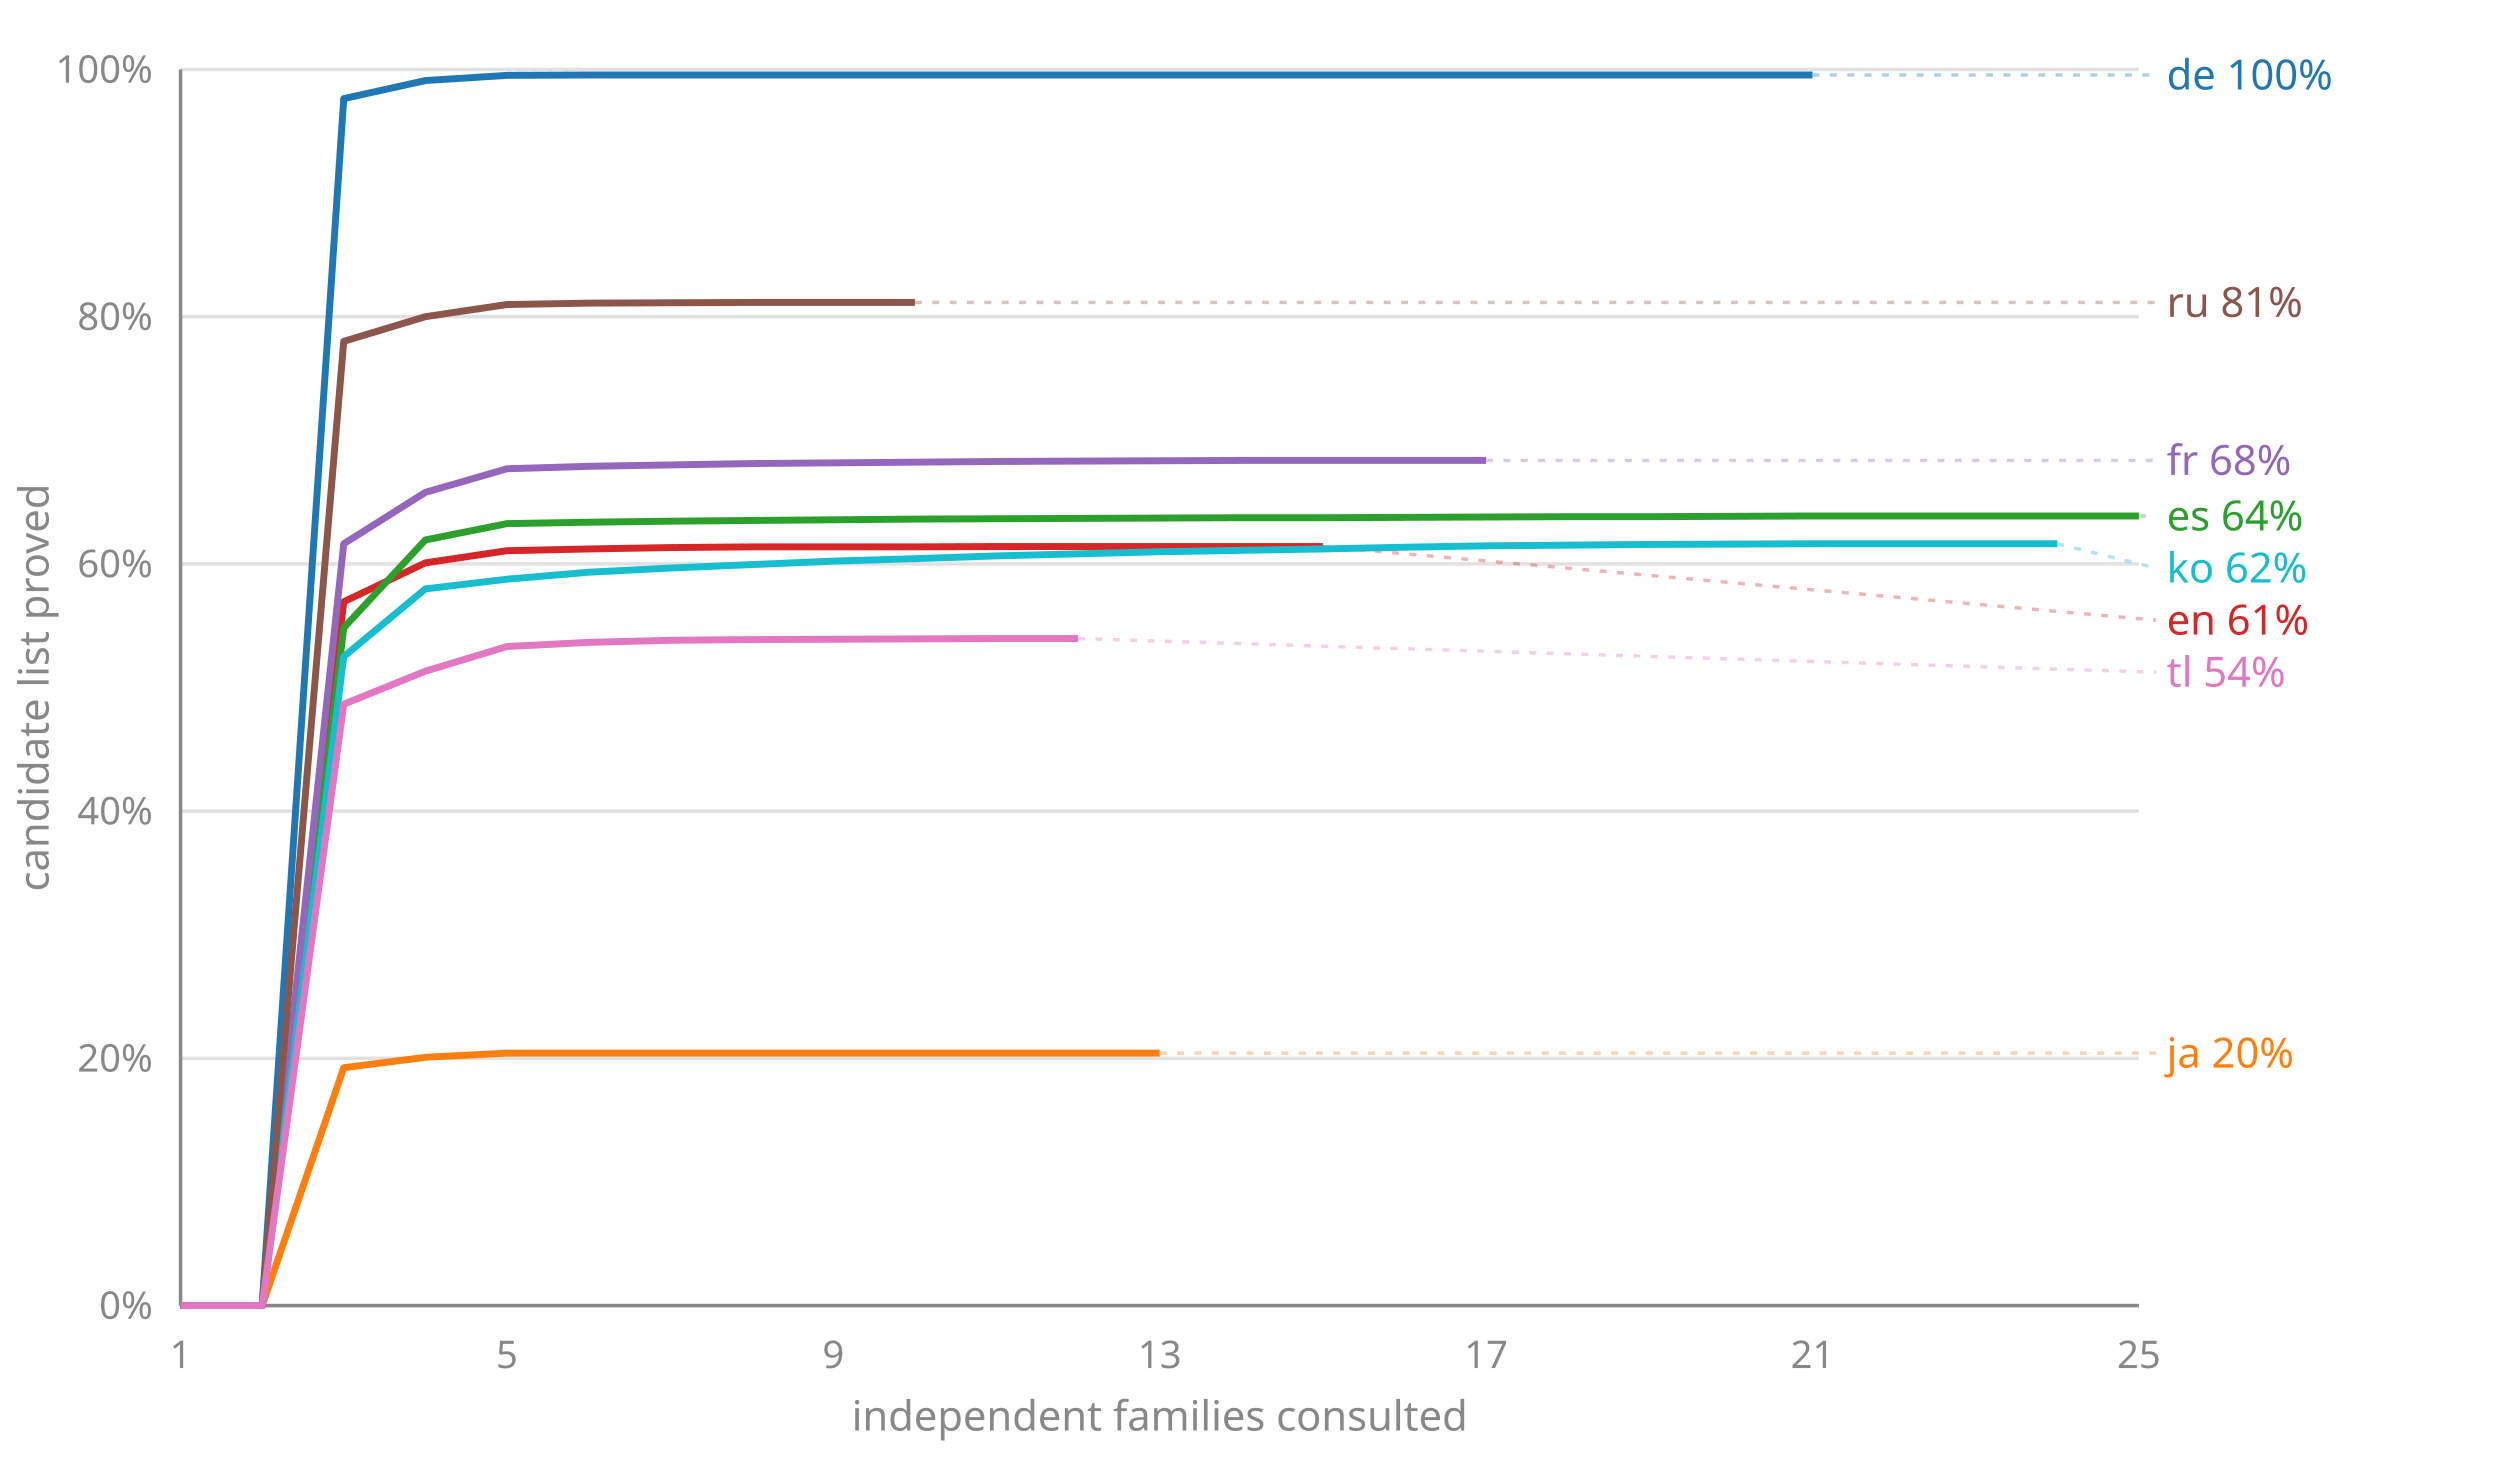
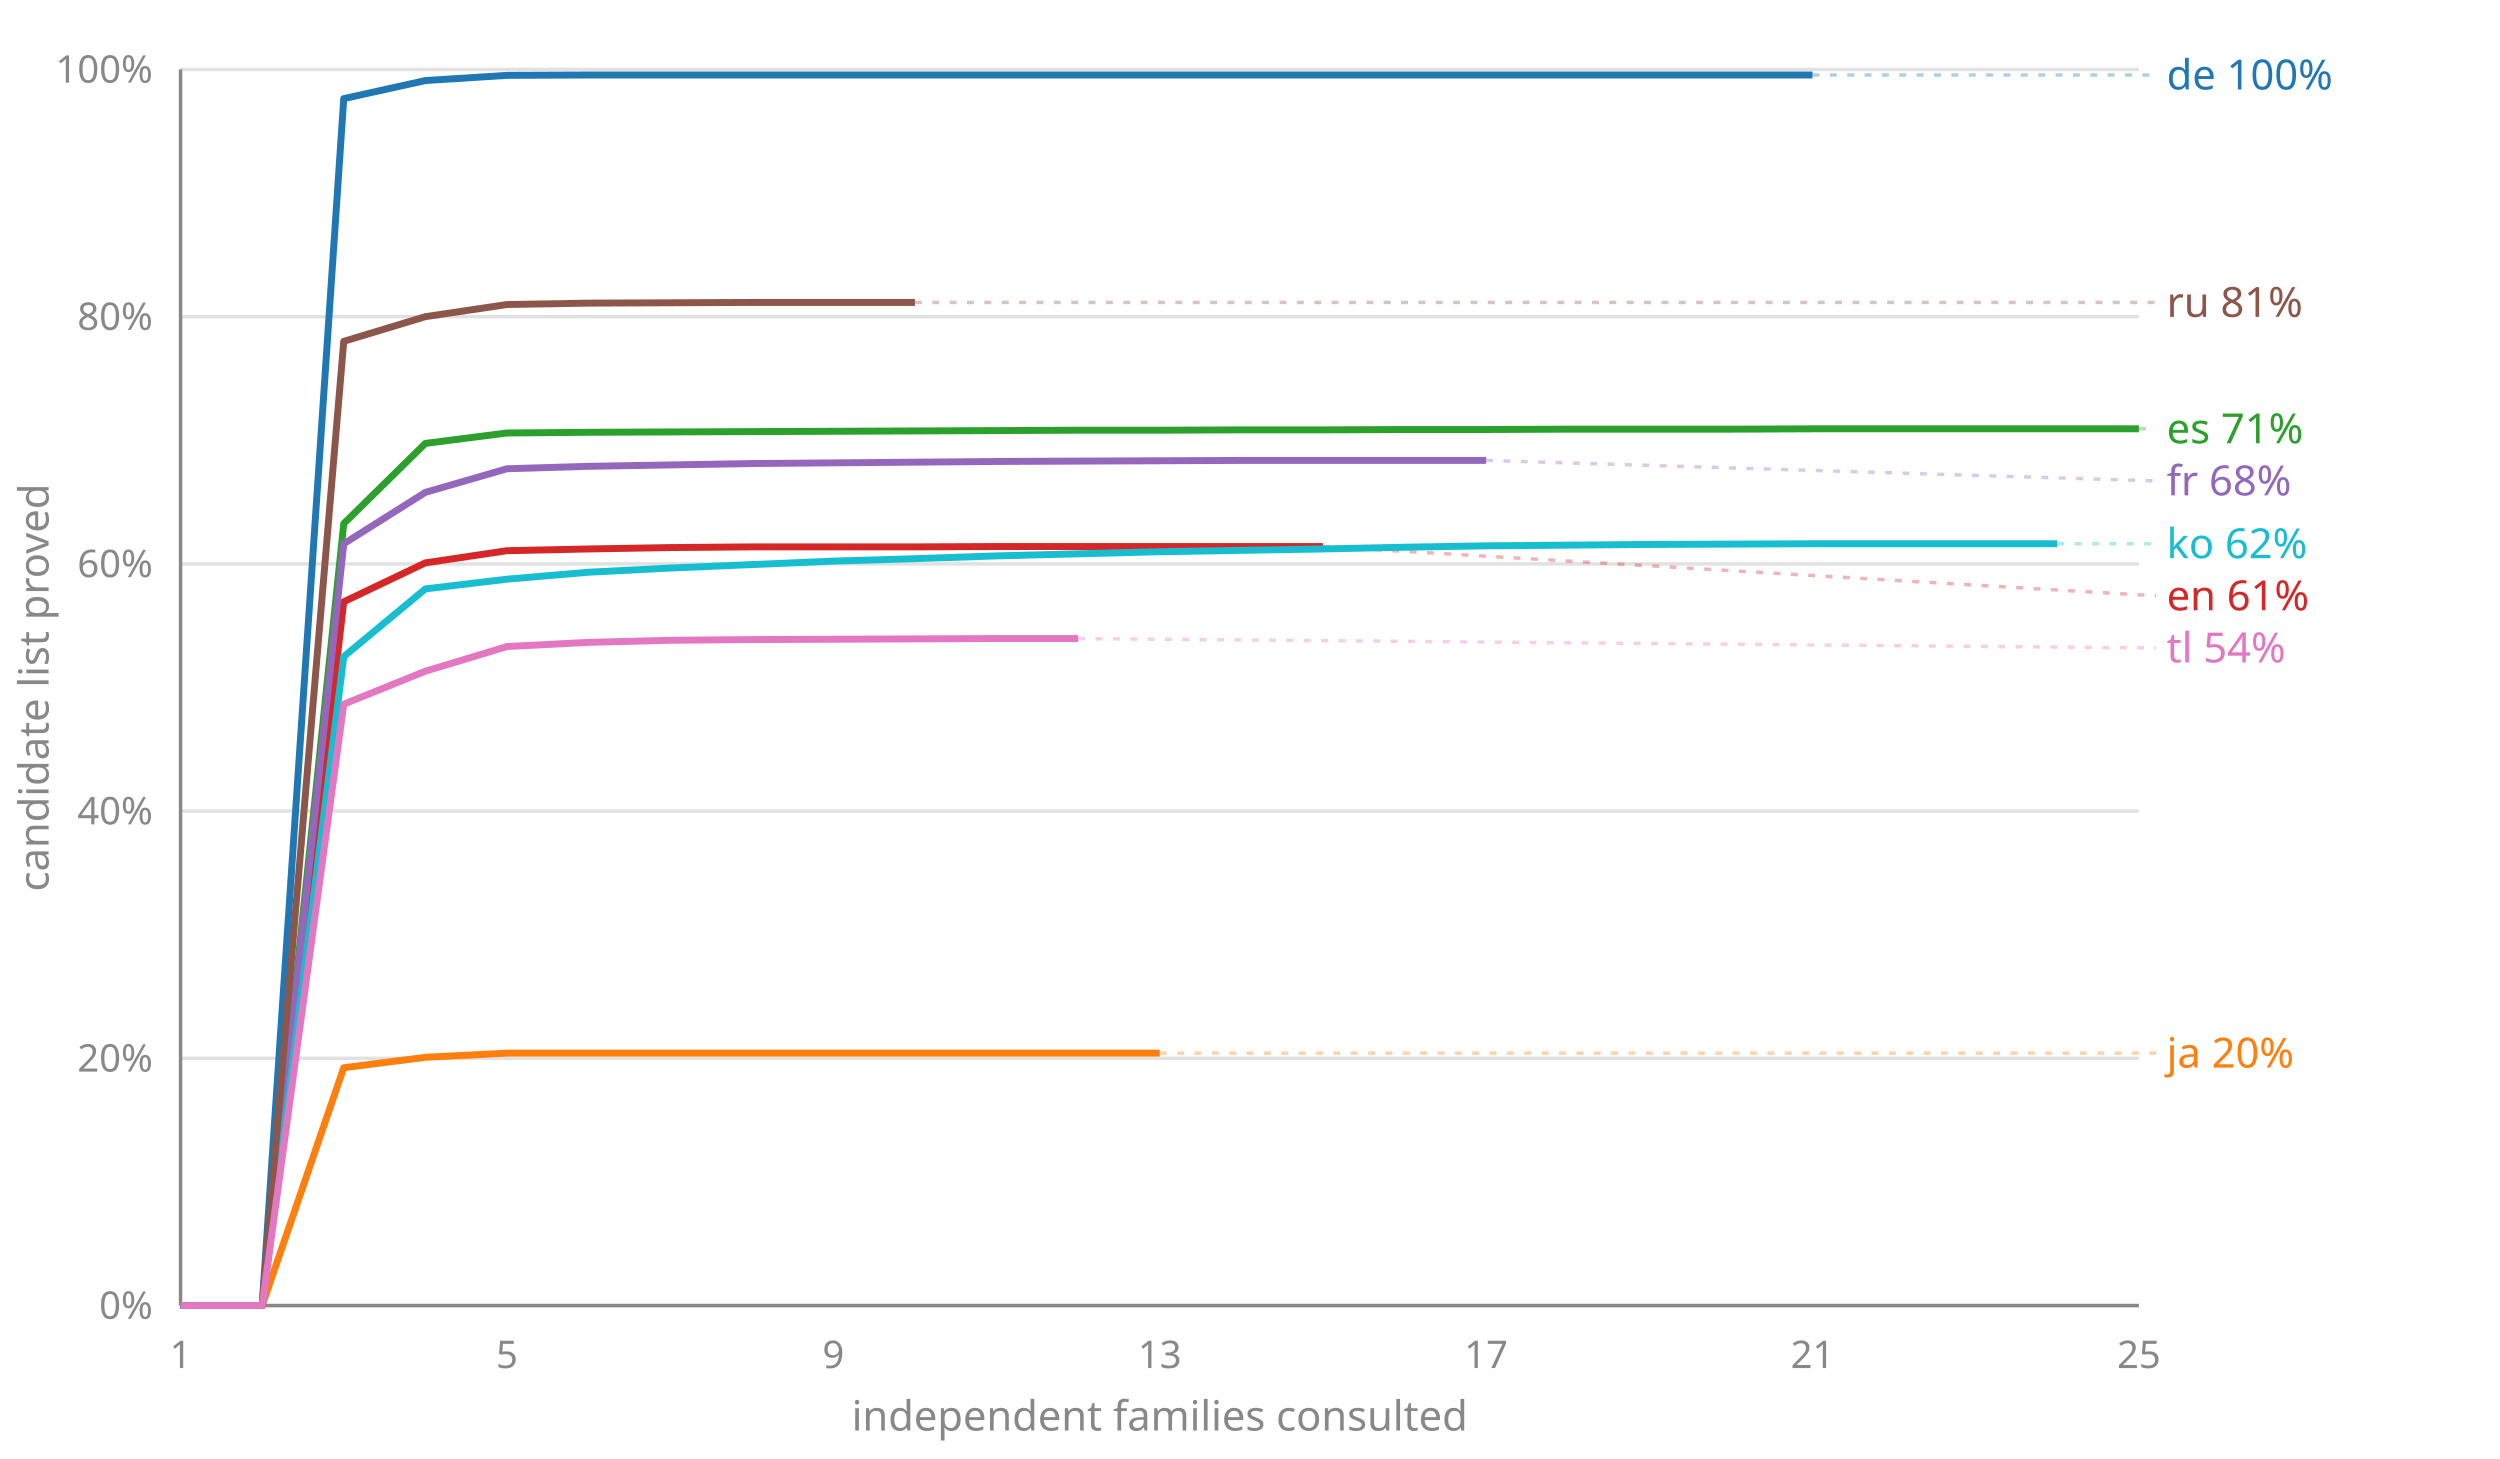
<svg xmlns="http://www.w3.org/2000/svg" width="720" height="420" viewBox="0 0 720 420" font-family="system-ui, sans-serif">
  <line x1="52" y1="376.0" x2="616" y2="376.0" stroke="#888" stroke-opacity="0.25" />
  <text x="44" y="376.0" fill="#888" font-size="11" text-anchor="end" dominant-baseline="middle">0%</text>
  <line x1="52" y1="304.8" x2="616" y2="304.8" stroke="#888" stroke-opacity="0.25" />
  <text x="44" y="304.8" fill="#888" font-size="11" text-anchor="end" dominant-baseline="middle">20%</text>
  <line x1="52" y1="233.6" x2="616" y2="233.6" stroke="#888" stroke-opacity="0.25" />
  <text x="44" y="233.6" fill="#888" font-size="11" text-anchor="end" dominant-baseline="middle">40%</text>
  <line x1="52" y1="162.4" x2="616" y2="162.4" stroke="#888" stroke-opacity="0.25" />
  <text x="44" y="162.4" fill="#888" font-size="11" text-anchor="end" dominant-baseline="middle">60%</text>
  <line x1="52" y1="91.2" x2="616" y2="91.2" stroke="#888" stroke-opacity="0.25" />
  <text x="44" y="91.2" fill="#888" font-size="11" text-anchor="end" dominant-baseline="middle">80%</text>
  <line x1="52" y1="20.0" x2="616" y2="20.0" stroke="#888" stroke-opacity="0.25" />
  <text x="44" y="20.0" fill="#888" font-size="11" text-anchor="end" dominant-baseline="middle">100%</text>
  <line x1="52" y1="20" x2="52" y2="376" stroke="#888" />
  <line x1="52" y1="376" x2="616" y2="376" stroke="#888" />
  <text x="52.0" y="394" fill="#888" font-size="11" text-anchor="middle">1</text>
  <text x="146.0" y="394" fill="#888" font-size="11" text-anchor="middle">5</text>
  <text x="240.0" y="394" fill="#888" font-size="11" text-anchor="middle">9</text>
  <text x="334.0" y="394" fill="#888" font-size="11" text-anchor="middle">13</text>
  <text x="428.0" y="394" fill="#888" font-size="11" text-anchor="middle">17</text>
  <text x="522.0" y="394" fill="#888" font-size="11" text-anchor="middle">21</text>
  <text x="616.0" y="394" fill="#888" font-size="11" text-anchor="middle">25</text>
  <text x="334" y="412" fill="#888" font-size="12" text-anchor="middle">independent families consulted</text>
  <text x="14" y="198" fill="#888" font-size="12" text-anchor="middle" transform="rotate(-90 14 198)">candidate list proved</text>
  <polyline points="52.0,376.0 75.5,376.0 99.0,28.4 122.5,23.2 146.0,21.7 169.5,21.6 193.0,21.6 216.5,21.6 240.0,21.6 263.5,21.6 287.0,21.6 310.5,21.6 334.0,21.6 357.5,21.6 381.0,21.6 404.5,21.6 428.0,21.6 451.5,21.6 475.0,21.6 498.5,21.6 522.0,21.6" fill="none" stroke="#1f77b4" stroke-width="2" stroke-linejoin="round" />
  <line x1="522.0" y1="21.6" x2="621" y2="21.6" stroke="#1f77b4" stroke-opacity="0.35" stroke-dasharray="2 3" />
  <text x="624" y="21.6" fill="#1f77b4" font-size="12" dominant-baseline="middle">de 100%</text>
  <polyline points="52.0,376.0 75.5,376.0 99.0,173.3 122.5,162.1 146.0,158.6 169.5,158.1 193.0,157.7 216.5,157.5 240.0,157.5 263.5,157.5 287.0,157.4 310.5,157.4 334.0,157.4 357.5,157.4 381.0,157.4" fill="none" stroke="#d62728" stroke-width="2" stroke-linejoin="round" />
-   <line x1="381.0" y1="157.4" x2="621" y2="178.6" stroke="#d62728" stroke-opacity="0.35" stroke-dasharray="2 3" />
-   <text x="624" y="178.6" fill="#d62728" font-size="12" dominant-baseline="middle">en 61%</text>
-   <polyline points="52.0,376.0 75.5,376.0 99.0,180.8 122.5,155.5 146.0,150.8 169.5,150.4 193.0,150.1 216.5,149.9 240.0,149.7 263.5,149.5 287.0,149.4 310.5,149.3 334.0,149.2 357.5,149.1 381.0,149.1 404.5,149.0 428.0,148.9 451.5,148.8 475.0,148.8 498.5,148.7 522.0,148.6 545.5,148.6 569.0,148.6 592.5,148.6 616.0,148.6" fill="none" stroke="#2ca02c" stroke-width="2" stroke-linejoin="round" />
-   <line x1="616.0" y1="148.6" x2="621" y2="148.6" stroke="#2ca02c" stroke-opacity="0.35" stroke-dasharray="2 3" />
-   <text x="624" y="148.6" fill="#2ca02c" font-size="12" dominant-baseline="middle">es 64%</text>
+   <line x1="381.0" y1="157.4" x2="621" y2="171.6" stroke="#d62728" stroke-opacity="0.35" stroke-dasharray="2 3" />
+   <text x="624" y="171.6" fill="#d62728" font-size="12" dominant-baseline="middle">en 61%</text>
+   <polyline points="52.0,376.0 75.5,376.0 99.0,150.8 122.5,127.7 146.0,124.7 169.5,124.5 193.0,124.4 216.5,124.3 240.0,124.2 263.5,124.1 287.0,124.0 310.5,123.9 334.0,123.9 357.5,123.8 381.0,123.8 404.5,123.7 428.0,123.7 451.5,123.6 475.0,123.6 498.5,123.6 522.0,123.5 545.5,123.5 569.0,123.5 592.5,123.5 616.0,123.5" fill="none" stroke="#2ca02c" stroke-width="2" stroke-linejoin="round" />
+   <line x1="616.0" y1="123.5" x2="621" y2="123.5" stroke="#2ca02c" stroke-opacity="0.35" stroke-dasharray="2 3" />
+   <text x="624" y="123.5" fill="#2ca02c" font-size="12" dominant-baseline="middle">es 71%</text>
  <polyline points="52.0,376.0 75.5,376.0 99.0,156.6 122.5,141.8 146.0,135.0 169.5,134.3 193.0,133.9 216.5,133.5 240.0,133.3 263.5,133.1 287.0,132.9 310.5,132.8 334.0,132.7 357.5,132.6 381.0,132.6 404.5,132.6 428.0,132.6" fill="none" stroke="#9467bd" stroke-width="2" stroke-linejoin="round" />
-   <line x1="428.0" y1="132.6" x2="621" y2="132.6" stroke="#9467bd" stroke-opacity="0.35" stroke-dasharray="2 3" />
-   <text x="624" y="132.6" fill="#9467bd" font-size="12" dominant-baseline="middle">fr 68%</text>
+   <line x1="428.0" y1="132.6" x2="621" y2="138.5" stroke="#9467bd" stroke-opacity="0.35" stroke-dasharray="2 3" />
+   <text x="624" y="138.5" fill="#9467bd" font-size="12" dominant-baseline="middle">fr 68%</text>
  <polyline points="52.0,376.0 75.5,376.0 99.0,307.5 122.5,304.5 146.0,303.3 169.5,303.3 193.0,303.3 216.5,303.3 240.0,303.3 263.5,303.3 287.0,303.3 310.5,303.3 334.0,303.3" fill="none" stroke="#ff7f0e" stroke-width="2" stroke-linejoin="round" />
  <line x1="334.0" y1="303.3" x2="621" y2="303.3" stroke="#ff7f0e" stroke-opacity="0.35" stroke-dasharray="2 3" />
  <text x="624" y="303.3" fill="#ff7f0e" font-size="12" dominant-baseline="middle">ja 20%</text>
  <polyline points="52.0,376.0 75.5,376.0 99.0,189.1 122.5,169.6 146.0,166.8 169.5,164.8 193.0,163.6 216.5,162.6 240.0,161.6 263.5,160.9 287.0,160.1 310.5,159.5 334.0,158.9 357.5,158.5 381.0,158.1 404.5,157.6 428.0,157.2 451.5,157.0 475.0,156.8 498.5,156.7 522.0,156.6 545.5,156.6 569.0,156.6 592.5,156.6" fill="none" stroke="#17becf" stroke-width="2" stroke-linejoin="round" />
-   <line x1="592.5" y1="156.6" x2="621" y2="163.6" stroke="#17becf" stroke-opacity="0.35" stroke-dasharray="2 3" />
-   <text x="624" y="163.6" fill="#17becf" font-size="12" dominant-baseline="middle">ko 62%</text>
+   <line x1="592.5" y1="156.6" x2="621" y2="156.6" stroke="#17becf" stroke-opacity="0.35" stroke-dasharray="2 3" />
+   <text x="624" y="156.6" fill="#17becf" font-size="12" dominant-baseline="middle">ko 62%</text>
  <polyline points="52.0,376.0 75.5,376.0 99.0,98.3 122.5,91.2 146.0,87.7 169.5,87.3 193.0,87.2 216.5,87.1 240.0,87.1 263.5,87.1" fill="none" stroke="#8c564b" stroke-width="2" stroke-linejoin="round" />
  <line x1="263.5" y1="87.1" x2="621" y2="87.1" stroke="#8c564b" stroke-opacity="0.35" stroke-dasharray="2 3" />
  <text x="624" y="87.1" fill="#8c564b" font-size="12" dominant-baseline="middle">ru 81%</text>
  <polyline points="52.0,376.0 75.5,376.0 99.0,202.8 122.5,193.3 146.0,186.2 169.5,185.0 193.0,184.4 216.5,184.2 240.0,184.1 263.5,184.0 287.0,183.9 310.5,183.9" fill="none" stroke="#e377c2" stroke-width="2" stroke-linejoin="round" />
-   <line x1="310.5" y1="183.9" x2="621" y2="193.6" stroke="#e377c2" stroke-opacity="0.35" stroke-dasharray="2 3" />
-   <text x="624" y="193.6" fill="#e377c2" font-size="12" dominant-baseline="middle">tl 54%</text>
+   <line x1="310.5" y1="183.9" x2="621" y2="186.6" stroke="#e377c2" stroke-opacity="0.35" stroke-dasharray="2 3" />
+   <text x="624" y="186.6" fill="#e377c2" font-size="12" dominant-baseline="middle">tl 54%</text>
</svg>
